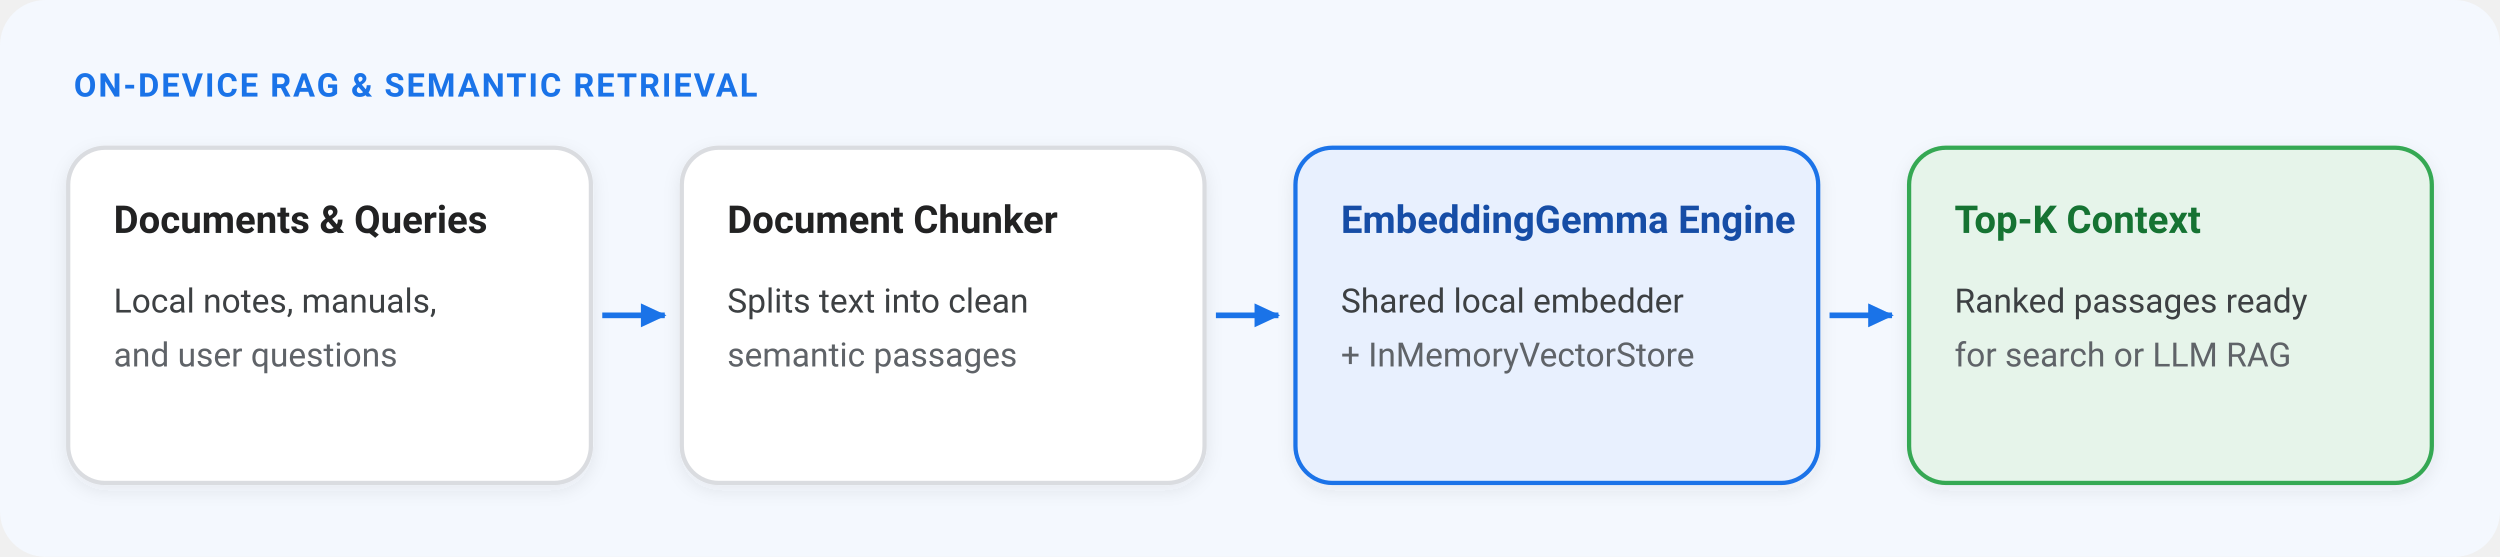
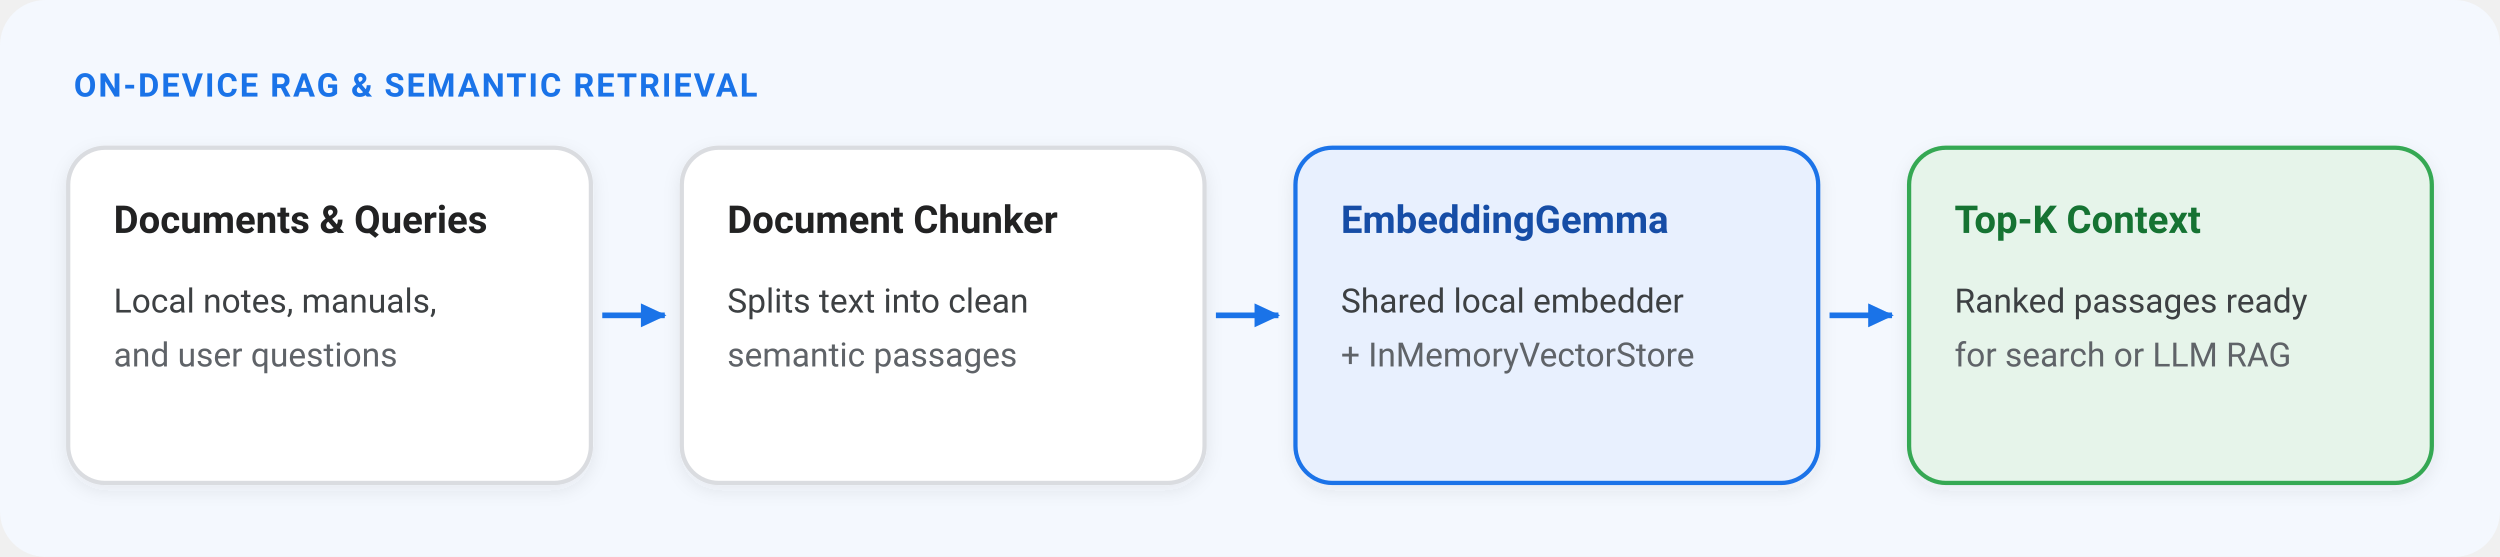
<svg xmlns="http://www.w3.org/2000/svg" viewBox="0 0 880 196" width="880" height="196" role="img">
  <defs>
    <filter id="cardShadow" x="-6%" y="-8%" width="112%" height="120%">
      <feDropShadow dx="0" dy="2" stdDeviation="3" flood-color="#3c4043" flood-opacity="0.08" />
    </filter>
    <marker id="arrowBlue" viewBox="0 0 10 10" refX="8" refY="5" markerWidth="6" markerHeight="6" orient="auto-start-reverse">
      <path d="M 1 1.5 L 8.5 5 L 1 8.5 z" fill="#1a73e8" />
    </marker>
    <marker id="arrowMuted" viewBox="0 0 10 10" refX="8" refY="5" markerWidth="6" markerHeight="6" orient="auto-start-reverse">
      <path d="M 1 1.5 L 8.5 5 L 1 8.5 z" fill="#5f6368" />
    </marker>
  </defs>
  <rect width="880" height="196" rx="16" fill="#f4f8fe" />
  <text x="26" y="34" font-family="'Google Sans', 'Google Sans Text', Roboto, -apple-system, BlinkMacSystemFont, sans-serif" font-size="11.5" font-weight="600" letter-spacing="0.06em" fill="#1a73e8">ON-DEVICE RAG &amp; SEMANTIC RETRIEVAL</text>
  <g filter="url(#cardShadow)">
    <rect x="24" y="52" width="184" height="118" rx="13" fill="#ffffff" stroke="#dadce0" stroke-width="1.5" />
    <text x="40" y="82" font-family="'Google Sans', 'Google Sans Text', Roboto, -apple-system, BlinkMacSystemFont, sans-serif" font-size="13.5" font-weight="600" fill="#202124">Documents &amp; Queries</text>
    <text x="40" y="110" font-family="'Google Sans', 'Google Sans Text', Roboto, -apple-system, BlinkMacSystemFont, sans-serif" font-size="11.8" fill="#3c4043">Local notes, manuals,</text>
    <text x="40" y="129" font-family="'Google Sans', 'Google Sans Text', Roboto, -apple-system, BlinkMacSystemFont, sans-serif" font-size="11.8" fill="#5f6368">and user questions</text>
  </g>
  <line x1="212" y1="111" x2="234" y2="111" stroke="#1a73e8" stroke-width="2" marker-end="url(#arrowBlue)" />
  <g filter="url(#cardShadow)">
    <rect x="240" y="52" width="184" height="118" rx="13" fill="#ffffff" stroke="#dadce0" stroke-width="1.5" />
    <text x="256" y="82" font-family="'Google Sans', 'Google Sans Text', Roboto, -apple-system, BlinkMacSystemFont, sans-serif" font-size="13.5" font-weight="600" fill="#202124">Document Chunker</text>
    <text x="256" y="110" font-family="'Google Sans', 'Google Sans Text', Roboto, -apple-system, BlinkMacSystemFont, sans-serif" font-size="11.8" fill="#3c4043">Splits text into clean</text>
    <text x="256" y="129" font-family="'Google Sans', 'Google Sans Text', Roboto, -apple-system, BlinkMacSystemFont, sans-serif" font-size="11.8" fill="#5f6368">semantic passages</text>
  </g>
  <line x1="428" y1="111" x2="450" y2="111" stroke="#1a73e8" stroke-width="2" marker-end="url(#arrowBlue)" />
  <g filter="url(#cardShadow)">
    <rect x="456" y="52" width="184" height="118" rx="13" fill="#e8f0fe" stroke="#1a73e8" stroke-width="1.5" />
-     <text x="472" y="82" font-family="'Google Sans', 'Google Sans Text', Roboto, -apple-system, BlinkMacSystemFont, sans-serif" font-size="13.5" font-weight="600" fill="#174ea6">EmbeddingGemma Engine</text>
+     <text x="472" y="82" font-family="'Google Sans', 'Google Sans Text', Roboto, -apple-system, BlinkMacSystemFont, sans-serif" font-size="13.5" font-weight="600" fill="#174ea6">EmbeddingGemma</text>
    <text x="472" y="110" font-family="'Google Sans', 'Google Sans Text', Roboto, -apple-system, BlinkMacSystemFont, sans-serif" font-size="11.8" fill="#3c4043">Shared local embedder</text>
    <text x="472" y="129" font-family="'Google Sans', 'Google Sans Text', Roboto, -apple-system, BlinkMacSystemFont, sans-serif" font-size="11.8" fill="#5f6368">+ InMemoryVectorStore</text>
  </g>
  <line x1="644" y1="111" x2="666" y2="111" stroke="#1a73e8" stroke-width="2" marker-end="url(#arrowBlue)" />
  <g filter="url(#cardShadow)">
    <rect x="672" y="52" width="184" height="118" rx="13" fill="#e6f4ea" stroke="#34a853" stroke-width="1.5" />
    <text x="688" y="82" font-family="'Google Sans', 'Google Sans Text', Roboto, -apple-system, BlinkMacSystemFont, sans-serif" font-size="13.5" font-weight="600" fill="#137333">Top-K Context</text>
    <text x="688" y="110" font-family="'Google Sans', 'Google Sans Text', Roboto, -apple-system, BlinkMacSystemFont, sans-serif" font-size="11.8" fill="#3c4043">Ranked passages ready</text>
    <text x="688" y="129" font-family="'Google Sans', 'Google Sans Text', Roboto, -apple-system, BlinkMacSystemFont, sans-serif" font-size="11.8" fill="#5f6368">for search or LLM RAG</text>
  </g>
</svg>
